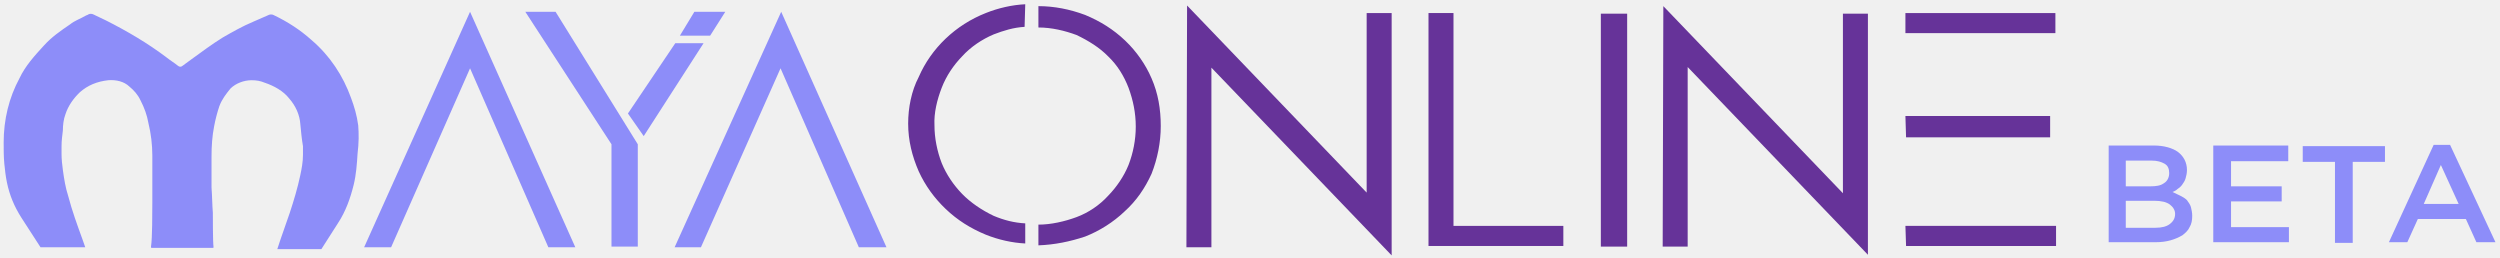
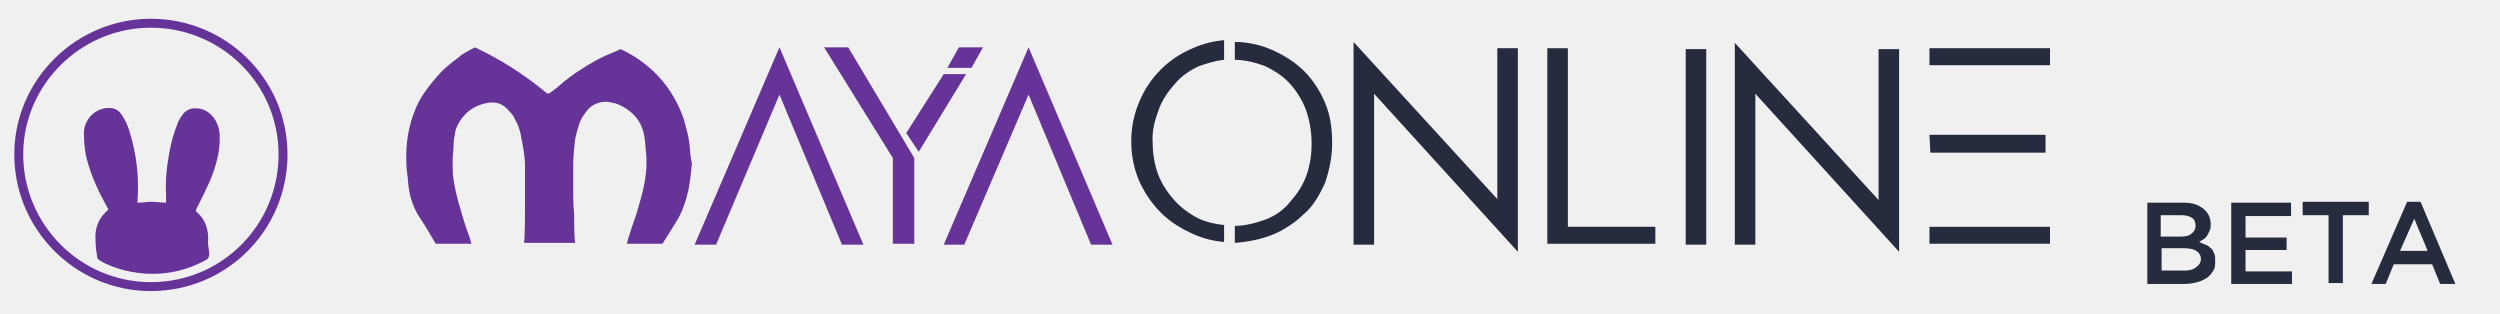
- <svg xmlns="http://www.w3.org/2000/svg" width="349" height="36" viewBox="0 0 349 36" fill="none">
-   <rect width="347.857" height="35.06" fill="black" fill-opacity="0" transform="translate(0.510925 0.593628)" />
-   <rect width="226.64" height="35.06" fill="black" fill-opacity="0" transform="translate(0.510925 0.593628)" />
-   <path d="M65.619 1.645L80.312 34.514H76.547L65.619 9.534L54.6 34.514H50.834L65.619 1.645Z" fill="#8D8DF9" />
-   <path d="M89.863 19L87.659 15.845L94.271 6.028H98.219L89.863 19ZM89.036 20.14V34.426H85.363V20.14L73.333 1.645H77.558L89.036 20.14Z" fill="#8D8DF9" />
-   <path d="M109.056 1.645L123.749 34.514H119.892L108.964 9.534L97.852 34.514H94.179L109.056 1.645Z" fill="#8D8DF9" />
-   <path d="M96.934 1.645L94.914 4.976H99.138L101.25 1.645H96.934Z" fill="#8D8DF9" />
-   <path d="M50.008 17.51C49.824 16.108 49.457 14.88 48.998 13.653C47.896 10.586 46.059 7.781 43.488 5.59C41.927 4.187 40.182 3.048 38.162 2.084C37.978 1.996 37.703 1.996 37.519 2.084L35.315 3.048C33.846 3.661 32.468 4.45 31.091 5.239C29.53 6.203 28.152 7.255 26.683 8.307L25.489 9.183C25.305 9.359 25.03 9.359 24.846 9.183C24.295 8.745 23.836 8.482 23.285 8.044C20.622 6.028 17.775 4.363 14.837 2.873L13 1.996C12.816 1.908 12.541 1.908 12.357 1.996C12.265 2.084 12.174 2.084 11.99 2.171C11.255 2.61 10.429 2.873 9.786 3.398C8.5 4.275 7.215 5.151 6.113 6.378C4.827 7.781 3.541 9.183 2.715 10.936C1.246 13.653 0.511 16.721 0.511 19.877C0.511 20.841 0.511 21.892 0.603 22.857C0.695 23.733 0.786 24.61 0.97 25.486C1.337 27.239 1.98 28.817 2.99 30.394C3.909 31.797 4.735 33.112 5.653 34.514H11.898L11.531 33.462C10.796 31.446 10.061 29.43 9.51 27.327C9.143 26.187 8.959 25.048 8.776 23.733C8.684 23.032 8.592 22.243 8.592 21.542C8.592 21.104 8.592 20.841 8.592 20.402C8.592 19.701 8.684 18.912 8.776 18.211C8.776 17.51 8.868 16.634 9.143 15.932C9.51 14.793 10.245 13.741 11.163 12.864C12.265 11.9 13.551 11.374 15.112 11.199C16.214 11.112 17.316 11.374 18.051 12.076C18.694 12.602 19.244 13.215 19.612 14.004C20.163 15.056 20.53 16.108 20.714 17.159C21.081 18.649 21.265 20.227 21.265 21.717C21.265 22.769 21.265 23.821 21.265 24.96C21.265 26.012 21.265 27.151 21.265 28.291C21.265 29.43 21.265 33.374 21.081 34.426C21.081 34.602 21.081 34.602 21.265 34.602H29.713C29.805 34.602 29.805 34.602 29.805 34.514V34.426C29.713 33.813 29.713 30.307 29.713 29.693C29.622 28.554 29.622 27.414 29.53 26.187C29.53 24.697 29.53 23.207 29.53 21.805C29.53 20.402 29.622 19 29.897 17.598C30.081 16.634 30.356 15.582 30.632 14.793C30.999 13.829 31.55 13.127 32.193 12.339C32.927 11.637 34.029 11.199 35.131 11.199C35.774 11.199 36.325 11.287 36.968 11.55C38.254 11.988 39.539 12.689 40.366 13.741C41.284 14.793 41.835 16.02 41.927 17.335C42.019 18.299 42.111 19.351 42.294 20.402C42.294 20.841 42.294 21.279 42.294 21.63C42.294 22.594 42.111 23.558 41.927 24.434C41.56 26.187 41.009 28.028 40.458 29.693C39.907 31.359 39.264 33.024 38.713 34.777H44.865C45.6 33.637 46.427 32.323 47.161 31.183C48.263 29.518 48.906 27.677 49.365 25.837C49.733 24.347 49.824 22.857 49.916 21.454C50.1 19.964 50.1 18.649 50.008 17.51Z" fill="#8D8DF9" />
-   <path d="M143.033 3.749C141.472 3.837 140.095 4.275 138.717 4.801C137.064 5.502 135.503 6.554 134.309 7.869C133.116 9.096 132.105 10.586 131.463 12.251C130.82 13.916 130.361 15.757 130.452 17.51C130.452 19.263 130.82 21.104 131.463 22.769C132.105 24.347 133.116 25.837 134.309 27.064C135.503 28.291 137.064 29.343 138.717 30.131C140.187 30.745 141.564 31.096 143.125 31.183V33.988C141.289 33.9 139.36 33.462 137.615 32.761C135.503 31.884 133.667 30.745 132.014 29.167C130.452 27.677 129.167 25.924 128.248 23.908C127.33 21.805 126.779 19.613 126.779 17.247C126.779 15.056 127.238 12.689 128.248 10.761C129.993 6.729 133.391 3.486 137.615 1.821C139.36 1.12 141.289 0.681 143.125 0.594L143.033 3.749ZM144.962 31.359C146.707 31.359 148.635 30.92 150.288 30.307C151.941 29.693 153.502 28.641 154.696 27.327C155.89 26.1 156.9 24.61 157.543 23.032C158.185 21.366 158.553 19.526 158.553 17.685C158.553 15.757 158.185 14.004 157.543 12.251C156.9 10.586 155.982 9.096 154.696 7.869C153.502 6.641 151.941 5.677 150.288 4.888C148.635 4.275 146.798 3.837 144.962 3.837V0.857C147.166 0.857 149.37 1.295 151.482 2.084C153.594 2.96 155.431 4.1 157.084 5.677C158.645 7.167 159.93 9.008 160.757 10.936C161.675 13.04 162.042 15.231 162.042 17.598C162.042 19.877 161.583 22.155 160.757 24.259C159.838 26.275 158.645 28.028 156.992 29.518C155.431 31.008 153.502 32.235 151.482 33.024C149.37 33.725 147.258 34.163 144.962 34.251V31.359Z" fill="#663399" />
-   <path d="M165.716 0.769L190.786 26.888V1.821H194.275V35.653L169.113 9.446V34.514H165.624L165.716 0.769Z" fill="#663399" />
-   <path d="M199.418 1.821H202.907V31.534H218.243V34.339H199.418V1.821Z" fill="#663399" />
-   <path d="M223.478 1.908H227.151V34.426H223.478V1.908Z" fill="#663399" />
-   <path d="M232.202 0.857L257.272 26.976V1.908H260.761V35.566L235.599 9.359V34.426H232.11L232.202 0.857Z" fill="#663399" />
-   <path d="M265.996 31.534H287.025V34.339H266.087L265.996 31.534ZM265.996 1.821H286.933V4.625H265.996V1.821ZM265.996 16.195H286.199V19.175H266.087L265.996 16.195Z" fill="#663399" />
-   <path d="M300.708 20.315H294.371V33.813H300.891C301.718 33.813 302.361 33.725 303.004 33.55C303.646 33.374 304.197 33.112 304.657 32.849C305.116 32.498 305.483 32.147 305.667 31.709C305.942 31.271 306.034 30.745 306.034 30.131C306.034 29.693 305.942 29.255 305.85 28.904C305.759 28.554 305.483 28.203 305.299 27.94C305.024 27.677 304.748 27.502 304.381 27.327C304.014 27.151 303.646 26.976 303.279 26.801C303.555 26.713 303.83 26.538 304.014 26.363C304.289 26.187 304.473 26.012 304.657 25.749C304.84 25.486 305.024 25.223 305.116 24.872C305.208 24.522 305.299 24.171 305.299 23.733C305.299 22.681 304.84 21.805 304.014 21.191C303.279 20.665 302.085 20.315 300.708 20.315ZM300.157 26.012H296.759V22.418H300.341C301.167 22.418 301.718 22.594 302.177 22.857C302.636 23.119 302.82 23.558 302.82 24.171C302.82 24.785 302.544 25.311 302.085 25.574C301.626 25.924 300.983 26.012 300.157 26.012ZM300.891 31.797H296.759V28.028H300.708C301.718 28.028 302.453 28.203 302.912 28.554C303.371 28.904 303.646 29.343 303.646 29.869C303.646 30.482 303.371 30.92 302.912 31.271C302.453 31.622 301.81 31.797 300.891 31.797ZM319.441 20.315H308.973V33.813H319.533V31.709H311.452V28.116H318.523V26.012H311.452V22.506H319.441V20.315ZM328.441 22.594H332.941V20.402H321.462V22.594H325.961V33.9H328.441V22.594V22.594ZM342.032 20.227H339.736L333.492 33.813H336.063L337.532 30.57H344.236L345.705 33.813H348.368L342.032 20.227ZM343.226 28.466H338.359L340.746 23.032L343.226 28.466Z" fill="#8D8DF9" />
+ <svg xmlns="http://www.w3.org/2000/svg" version="1.1" id="Layer_1" x="0px" y="0px" viewBox="0 0 280 35.1" style="enable-background:new 0 0 280 35.1;" xml:space="preserve">
+   <style type="text/css">
+ 	.st0{fill:#FFFFFF;}
+ 	.st1{fill:#262B3E;}
+ 	.st2{fill:#663399;}
+ 	.st3{fill:#FEFEFE;}
+ 	.st4{fill:none;stroke:#FEFEFE;stroke-miterlimit:10;}
+ 	.st5{fill:#DBDBDB;}
+ 	.st6{fill:#563A39;}
+ 	.st7{fill:#AF8070;}
+ 	.st8{fill:#348FC0;}
+ 	.st9{fill:#060707;}
+ 	.st10{fill:#4B3938;}
+ 	.st11{fill:url(#SVGID_1_);}
+ 	.st12{fill:none;stroke:#FFFFFF;stroke-width:6;stroke-miterlimit:10;}
+ 	.st13{fill:none;stroke:#5F4A8B;stroke-miterlimit:10;stroke-dasharray:3.018,3.018;}
+ 	.st14{fill:#C6C6C4;stroke:#FFFFFF;stroke-width:3;stroke-miterlimit:10;}
+ 	.st15{fill:#326DE6;}
+ 	.st16{fill:#FAFBFD;}
+ 	.st17{fill:#FFFFFF;stroke:#5F4A8B;stroke-width:10;stroke-miterlimit:10;}
+ 	.st18{fill:none;stroke:#9A346D;stroke-miterlimit:10;stroke-dasharray:3.018,3.018;}
+ 	.st19{fill:#FFFFFF;stroke:#9A346D;stroke-width:10;stroke-miterlimit:10;}
+ 	.st20{fill:none;stroke:#D22050;stroke-miterlimit:10;stroke-dasharray:3.018,3.018;}
+ 	.st21{fill:#FFFFFF;stroke:#D22050;stroke-width:10;stroke-miterlimit:10;}
+ 	.st22{fill:#F15A29;}
+ 	.st23{fill:#F05A2B;}
+ 	.st24{fill:#333333;}
+ 	.st25{fill:none;stroke:#C6C6C4;stroke-width:2;stroke-miterlimit:10;}
+ 	.st26{fill:#4C4C4C;}
+ 	.st27{fill:#4C4C4C;stroke:#FCFCFC;stroke-width:2;stroke-miterlimit:10;}
+ 	.st28{fill:#8C8CF8;}
+ 	.st29{fill:#262626;}
+ 	.st30{fill:url(#SVGID_2_);}
+ 	.st31{fill:#103766;}
+ 	.st32{fill:#D7D7D7;}
+ 	.st33{fill:#034868;}
+ 	.st34{fill:#F1A64E;}
+ 	.st35{fill:#262625;}
+ 	.st36{fill:#9AD6D2;}
+ 	.st37{fill:#EDECED;}
+ 	.st38{fill:none;stroke:#673694;stroke-miterlimit:10;stroke-dasharray:2.998,2.998;}
+ 	.st39{fill:#673694;}
+ 	.st40{fill:none;stroke:#673694;stroke-linejoin:round;stroke-miterlimit:10;stroke-dasharray:2;}
+ 	.st41{fill:none;stroke:#673694;stroke-miterlimit:10;}
+ 	.st42{fill:none;stroke:#673694;stroke-linejoin:round;stroke-miterlimit:10;}
+ 	.st43{fill:none;stroke:#673694;stroke-linecap:round;stroke-linejoin:round;stroke-miterlimit:10;}
+ 	.st44{fill:none;stroke:#673694;stroke-miterlimit:10;stroke-dasharray:3.029,3.029;}
+ 	.st45{fill:#EDECED;stroke:#673693;stroke-miterlimit:10;}
+ 	.st46{fill:none;stroke:#673694;stroke-miterlimit:10;stroke-dasharray:3;}
+ 	.st47{fill:#8D8DF9;}
+ 	.st48{fill-opacity:0;}
+ 	.st49{opacity:0.28;}
+ 	.st50{fill:none;stroke:#D1D1D1;stroke-width:0.75;stroke-miterlimit:10;}
+ 	.st51{fill:#D1D1D1;}
+ 	.st52{fill:none;stroke:#D1D1D1;stroke-width:0.75;stroke-miterlimit:10;stroke-dasharray:3;}
+ 	.st53{fill:none;stroke:#939393;stroke-miterlimit:10;}
+ 	.st54{fill:#CCCCCC;stroke:#CCCCCC;stroke-width:0.5;stroke-miterlimit:10;}
+ 	.st55{fill:#CCCCCC;stroke:#FFFFFF;stroke-width:0.1;stroke-miterlimit:10;}
+ 	.st56{fill:#CCCCCC;}
+ 	.st57{fill:#CCCCCC;stroke:#FFFFFF;stroke-width:0.25;stroke-miterlimit:10;}
+ 	.st58{fill:#D1D1D1;stroke:#D1D1D1;stroke-width:0.75;stroke-miterlimit:10;}
+ 	.st59{fill:none;stroke:#8C8CF8;stroke-miterlimit:10;}
+ 	.st60{fill:#FFFFFF;stroke:#D1D1D1;stroke-width:3;stroke-miterlimit:10;}
+ 	.st61{fill:#D1D1D1;stroke:#D1D1D1;stroke-width:0.25;stroke-miterlimit:10;}
+ 	.st62{fill:#939393;}
+ 	.st63{fill:none;stroke:#939393;stroke-linecap:round;stroke-miterlimit:10;stroke-dasharray:3;}
+ 	.st64{fill:#FFFFFF;stroke:#939393;stroke-width:3;stroke-miterlimit:10;}
+ 	.st65{fill:none;stroke:#663399;stroke-miterlimit:10;}
+ </style>
+   <path class="st2" d="M107.4,5.3l-1.3,2.3h2.7l1.3-2.3H107.4z" />
+   <g>
+     <rect x="-0.6" y="2.2" class="st48" width="281" height="29.5" />
+     <rect x="45.4" y="4.6" class="st48" width="235" height="24.8" />
+     <rect x="45.4" y="4.6" class="st48" width="184.2" height="23.6" />
+     <rect x="45.4" y="4.6" class="st48" width="184.2" height="23.6" />
+     <path class="st2" d="M87.3,5.3l9.4,22.1h-2.4l-7-16.8l-7.1,16.8h-2.4L87.3,5.3z" />
+     <path class="st2" d="M102.9,17l-1.4-2.1l4.2-6.6h2.5L102.9,17z M102.4,17.7v9.6H100v-9.6L92.3,5.3H95L102.4,17.7z" />
+     <path class="st2" d="M115.2,5.3l9.4,22.1h-2.4l-7-16.8L108,27.4h-2.3L115.2,5.3z" />
+     <path class="st2" d="M77.2,16c-0.1-0.9-0.4-1.8-0.6-2.6c-0.7-2.1-1.9-4-3.5-5.5c-1-0.9-2.1-1.7-3.4-2.3c-0.1-0.1-0.3-0.1-0.4,0   l-1.4,0.6c-0.9,0.4-1.8,0.9-2.7,1.5c-1,0.6-1.9,1.3-2.8,2.1l-0.8,0.6c-0.1,0.1-0.3,0.1-0.4,0c-0.4-0.3-0.6-0.5-1-0.8   C58.4,8.2,56.5,7,54.6,6l-1.2-0.6c-0.1-0.1-0.3-0.1-0.4,0c-0.1,0.1-0.1,0.1-0.2,0.1c-0.5,0.3-1,0.5-1.4,0.9c-0.8,0.6-1.6,1.2-2.3,2   c-0.8,0.9-1.6,1.9-2.2,3c-0.9,1.8-1.4,3.9-1.4,6c0,0.6,0,1.3,0.1,2c0.1,0.6,0.1,1.2,0.2,1.8c0.2,1.2,0.6,2.3,1.3,3.3   c0.6,0.9,1.1,1.8,1.7,2.8h4l-0.2-0.7c-0.5-1.3-0.9-2.7-1.3-4.1c-0.2-0.8-0.4-1.6-0.5-2.4c-0.1-0.5-0.1-1-0.1-1.5c0-0.3,0-0.5,0-0.8   c0-0.5,0.1-1,0.1-1.5c0-0.5,0.1-1.1,0.2-1.6c0.2-0.8,0.7-1.5,1.3-2.1c0.7-0.6,1.6-1,2.5-1.1c0.7-0.1,1.4,0.1,1.9,0.6   c0.4,0.4,0.8,0.8,1,1.3c0.4,0.7,0.6,1.4,0.7,2.1c0.2,1,0.4,2.1,0.4,3c0,0.7,0,1.4,0,2.2c0,0.7,0,1.5,0,2.3c0,0.8,0,3.4-0.1,4.1   c0,0.1,0,0.1,0.1,0.1h5.5c0.1,0,0.1,0,0.1-0.1v-0.1c-0.1-0.4-0.1-2.8-0.1-3.2c-0.1-0.8-0.1-1.6-0.1-2.3c0-1,0-2,0-3   c0-0.9,0.1-1.9,0.2-2.8c0.1-0.6,0.3-1.3,0.5-1.9c0.2-0.6,0.6-1.1,1-1.6c0.5-0.5,1.2-0.8,1.9-0.8c0.4,0,0.8,0.1,1.2,0.2   c0.8,0.3,1.6,0.8,2.2,1.5c0.6,0.7,0.9,1.6,1,2.4c0.1,0.6,0.1,1.3,0.2,2.1c0,0.3,0,0.6,0,0.9c0,0.6-0.1,1.3-0.2,1.9   c-0.2,1.2-0.6,2.4-0.9,3.5c-0.4,1.1-0.8,2.3-1.1,3.4h4c0.5-0.8,1-1.6,1.5-2.4c0.7-1.1,1.1-2.3,1.4-3.6c0.2-1,0.3-2,0.4-3   C77.3,17.6,77.3,16.7,77.2,16z" />
+     <path class="st1" d="M137.1,6.7c-1,0.1-1.9,0.4-2.8,0.7c-1.1,0.5-2.1,1.2-2.8,2.1c-0.8,0.9-1.4,1.8-1.8,3c-0.4,1.1-0.7,2.3-0.6,3.5   c0,1.2,0.2,2.4,0.6,3.5c0.4,1.1,1.1,2.1,1.8,2.9c0.8,0.9,1.8,1.6,2.8,2.1c0.9,0.4,1.8,0.6,2.8,0.7v1.9c-1.2-0.1-2.4-0.4-3.5-0.9   c-1.3-0.6-2.5-1.3-3.6-2.4c-1-1-1.8-2.2-2.4-3.5c-0.6-1.4-0.9-2.9-0.9-4.5c0-1.5,0.3-3,0.9-4.4c1.1-2.7,3.3-4.9,6-6   c1.1-0.5,2.3-0.8,3.5-0.9L137.1,6.7L137.1,6.7z M138.3,25.3c1.1,0,2.3-0.3,3.4-0.7c1.1-0.4,2.1-1.1,2.8-2c0.8-0.9,1.4-1.8,1.8-2.9   c0.4-1.1,0.6-2.3,0.6-3.6c0-1.3-0.2-2.5-0.6-3.7c-0.4-1.1-1-2.1-1.8-3c-0.8-0.9-1.8-1.5-2.8-2c-1.1-0.4-2.3-0.7-3.4-0.7v-2   c1.4,0,2.8,0.3,4.2,0.9c1.3,0.6,2.5,1.3,3.6,2.4c1,1,1.8,2.3,2.3,3.5c0.6,1.4,0.8,2.9,0.8,4.5c0,1.6-0.3,3-0.8,4.5   c-0.6,1.3-1.3,2.6-2.4,3.5c-1,1-2.3,1.8-3.5,2.3c-1.3,0.5-2.7,0.8-4.2,0.9V25.3z" />
+     <path class="st1" d="M151.6,4.7l16.1,17.6V5.4h2.3v22.8l-16.1-17.7v16.9h-2.3V4.7z" />
+     <path class="st1" d="M173.3,5.4h2.3v20h9.8v1.9h-12.1V5.4z" />
+     <path class="st1" d="M188.8,5.5h2.3v21.9h-2.3V5.5z" />
+     <path class="st1" d="M194.3,4.8l16.1,17.6V5.5h2.3v22.7l-16.1-17.7v16.9h-2.3V4.8z" />
+     <path class="st1" d="M216.1,25.4h13.5v1.9h-13.5L216.1,25.4z M216.1,5.4h13.5v1.9h-13.5V5.4z M216.1,15.1h13v2h-12.9L216.1,15.1z" />
+     <path class="st1" d="M244.6,22.7h-4.1v9.1h4.2c0.5,0,1-0.1,1.4-0.2c0.4-0.1,0.8-0.3,1.1-0.5c0.3-0.2,0.5-0.5,0.7-0.8   c0.2-0.3,0.2-0.7,0.2-1.1c0-0.3,0-0.6-0.1-0.8c-0.1-0.2-0.2-0.5-0.4-0.6c-0.2-0.2-0.3-0.3-0.6-0.4c-0.2-0.1-0.5-0.2-0.7-0.3   c0.2-0.1,0.3-0.2,0.5-0.3c0.2-0.1,0.3-0.3,0.4-0.4c0.1-0.2,0.2-0.4,0.3-0.6c0.1-0.2,0.1-0.5,0.1-0.7c0-0.7-0.3-1.3-0.8-1.7   C246.2,22.9,245.5,22.7,244.6,22.7z M244.2,26.5h-2.2v-2.4h2.3c0.5,0,0.9,0.1,1.2,0.3c0.3,0.2,0.4,0.5,0.4,0.9   c0,0.4-0.2,0.7-0.5,0.9C245.2,26.4,244.8,26.5,244.2,26.5z M244.7,30.3h-2.6v-2.5h2.5c0.6,0,1.1,0.1,1.4,0.3   c0.3,0.2,0.5,0.5,0.5,0.9c0,0.4-0.2,0.7-0.5,0.9C245.7,30.2,245.2,30.3,244.7,30.3z M256.6,22.7h-6.7v9.1h6.8v-1.4h-5.2v-2.4h4.6   v-1.4h-4.6v-2.4h5.1V22.7z M262.4,24.1h2.9v-1.5h-7.4v1.5h2.9v7.6h1.6V24.1z M271.1,22.6h-1.5l-4,9.2h1.6l0.9-2.2h4.3l0.9,2.2h1.7   L271.1,22.6z M271.9,28.1h-3.1l1.6-3.6L271.9,28.1z" />
+     <path class="st65" d="M16.9,32.1c8.2,0,14.8-6.6,14.8-14.8S25,2.6,16.9,2.6S2.1,9.2,2.1,17.3S8.7,32.1,16.9,32.1z" />
+     <path class="st2" d="M23.1,29.1c0.6-0.3,0.2-1.3,0.2-1.9c0.1-1.3-0.2-2.5-1.2-3.4c-0.2-0.1-0.2-0.2-0.1-0.4c0.5-1,1-2,1.5-3.1   c0.7-1.7,1.2-3.4,1.1-5.3c-0.1-1.3-0.9-2.5-2.1-2.8c-0.9-0.2-1.6,0-2.1,0.7c-0.2,0.3-0.4,0.6-0.5,0.9c-0.4,1-0.7,2-0.9,3.1   c-0.3,1.6-0.5,3.2-0.4,4.8c0,0.3,0,0.7,0,1c-0.5,0-1.1-0.1-1.6-0.1c-0.5,0-1.1,0.1-1.6,0.1c0-0.1,0-0.1,0-0.2   c0.2-2.6-0.1-5.2-0.9-7.8c-0.2-0.7-0.5-1.3-0.9-1.9c-0.3-0.4-0.7-0.7-1.3-0.7c-1.5-0.1-2.9,1.2-2.9,2.8c0,1.1,0.1,2.2,0.4,3.2   c0.5,1.8,1.3,3.5,2.2,5.1c0.1,0.2,0.2,0.3,0,0.4c-1,0.9-1.4,2-1.3,3.3c0,0.7,0.1,1.4,0.2,2C10.8,29.2,16.8,32.6,23.1,29.1z" />
+   </g>
</svg>
